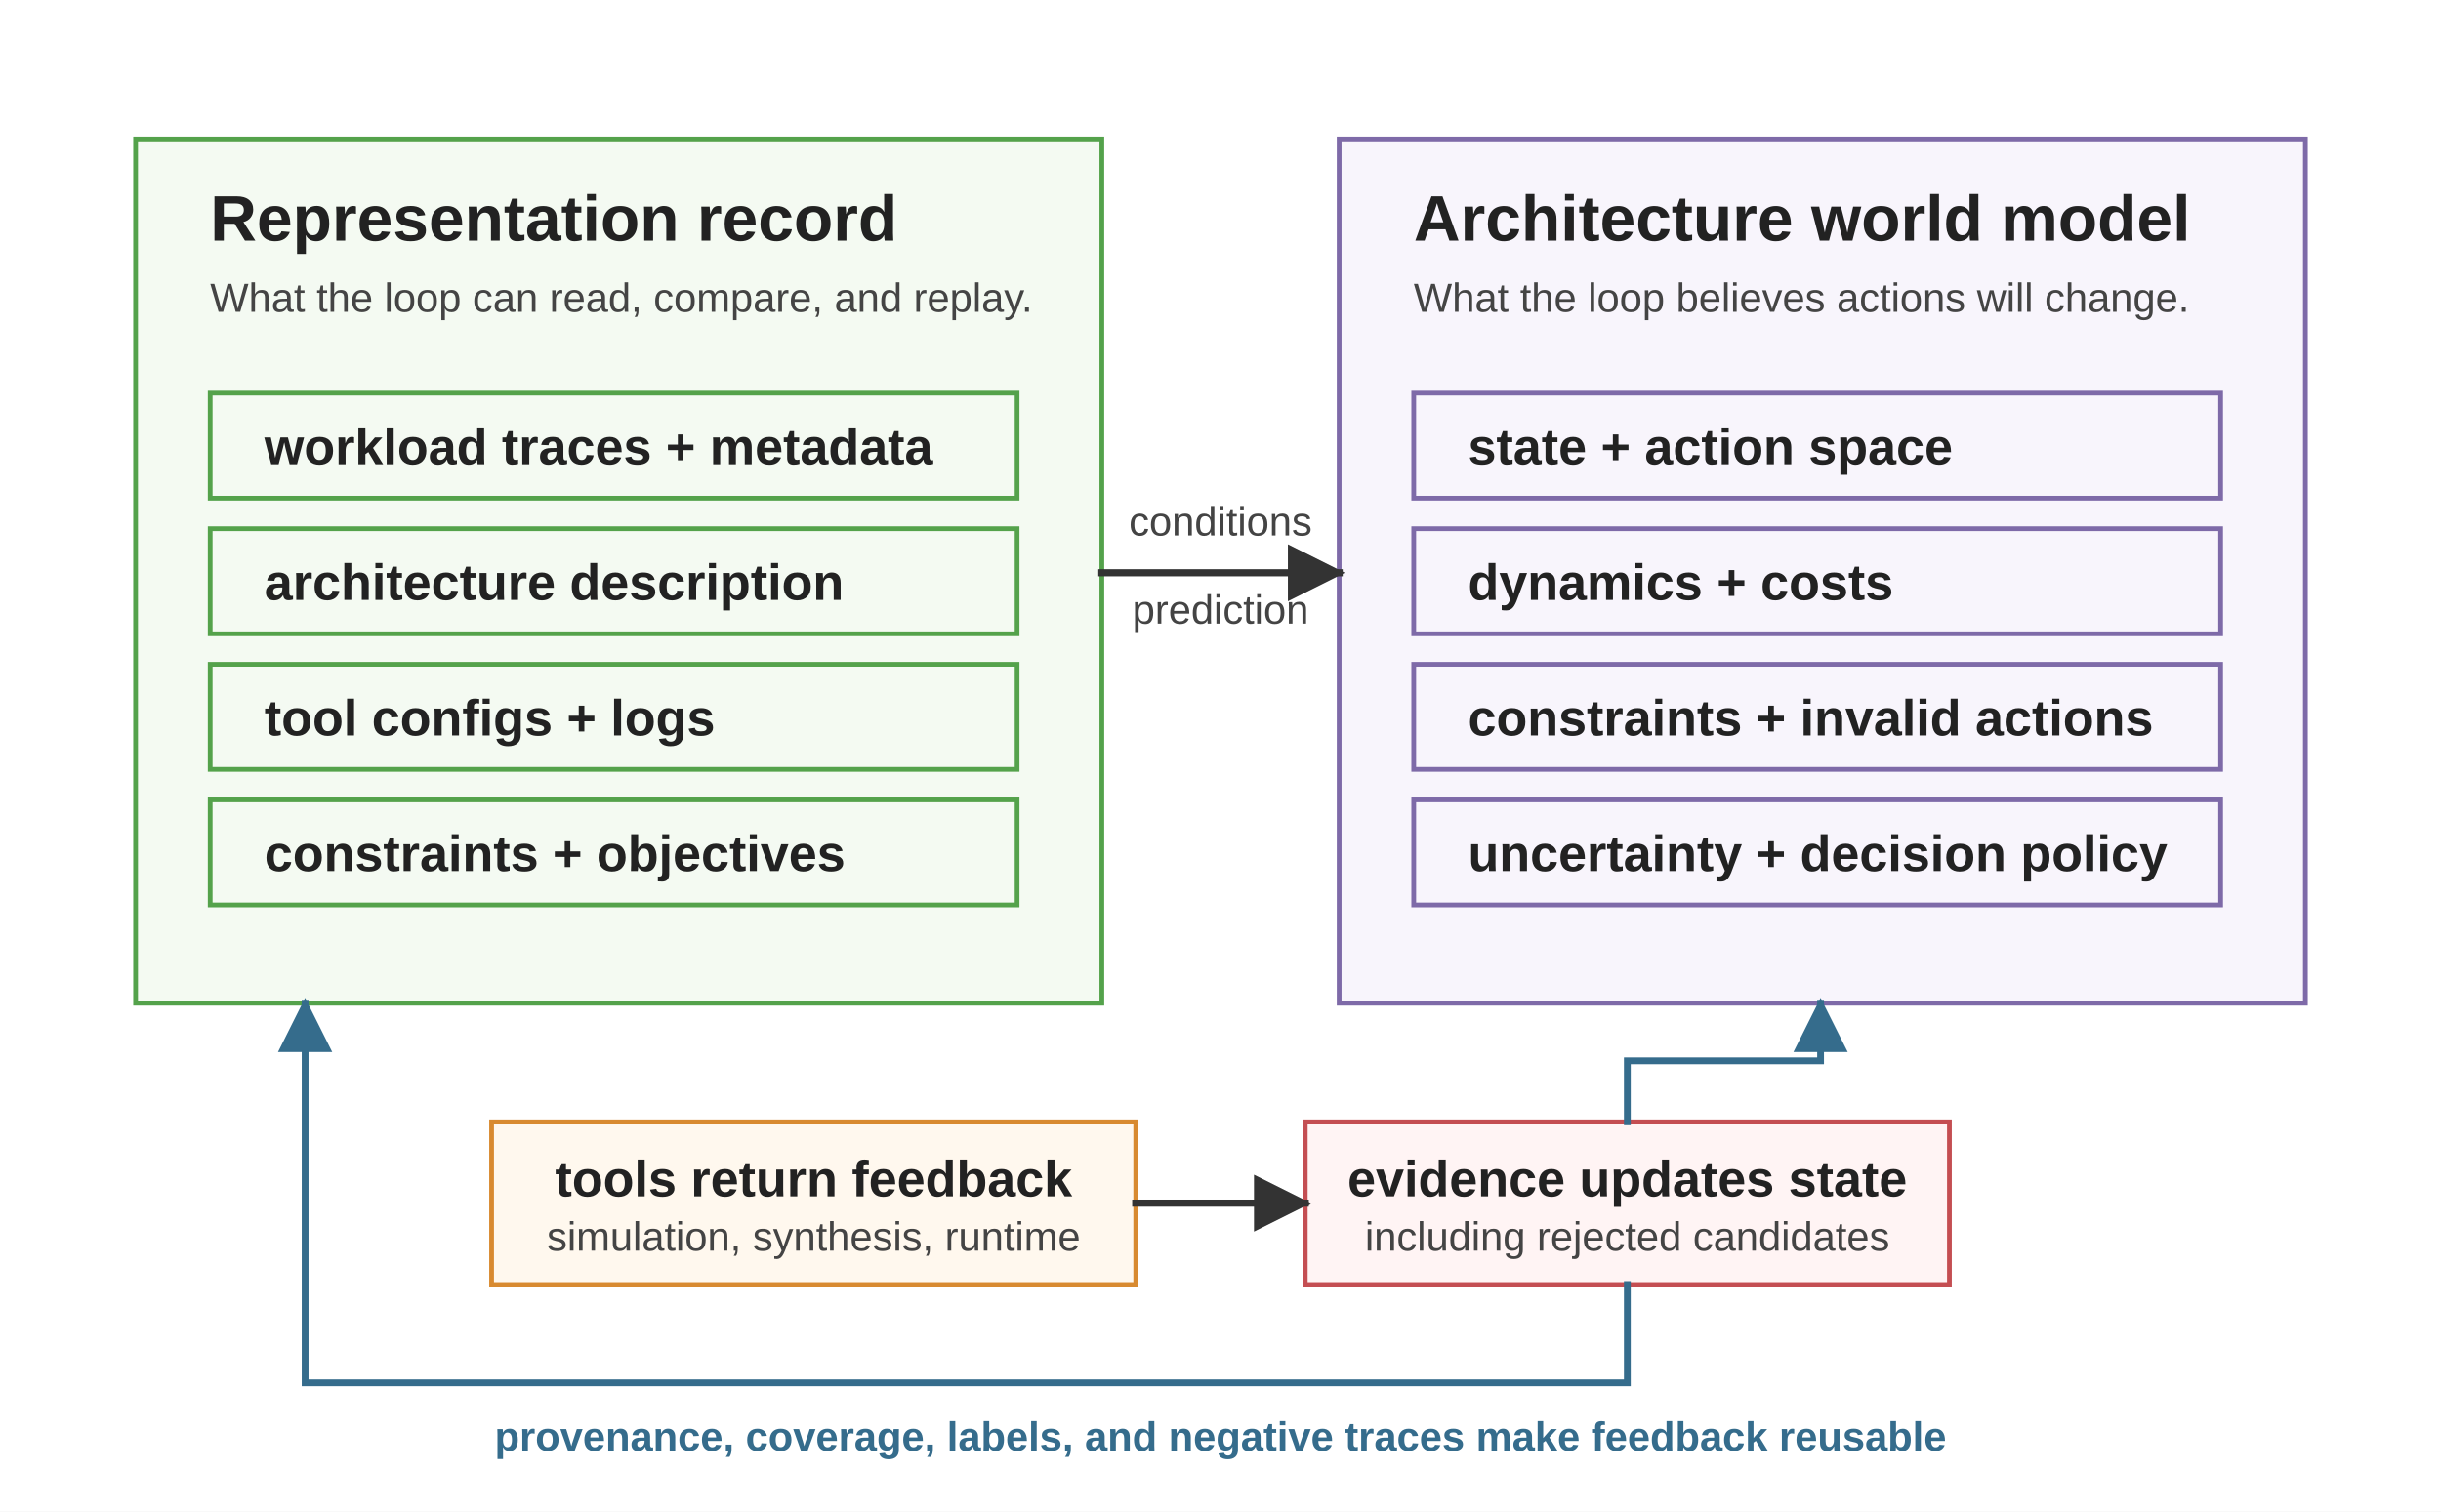
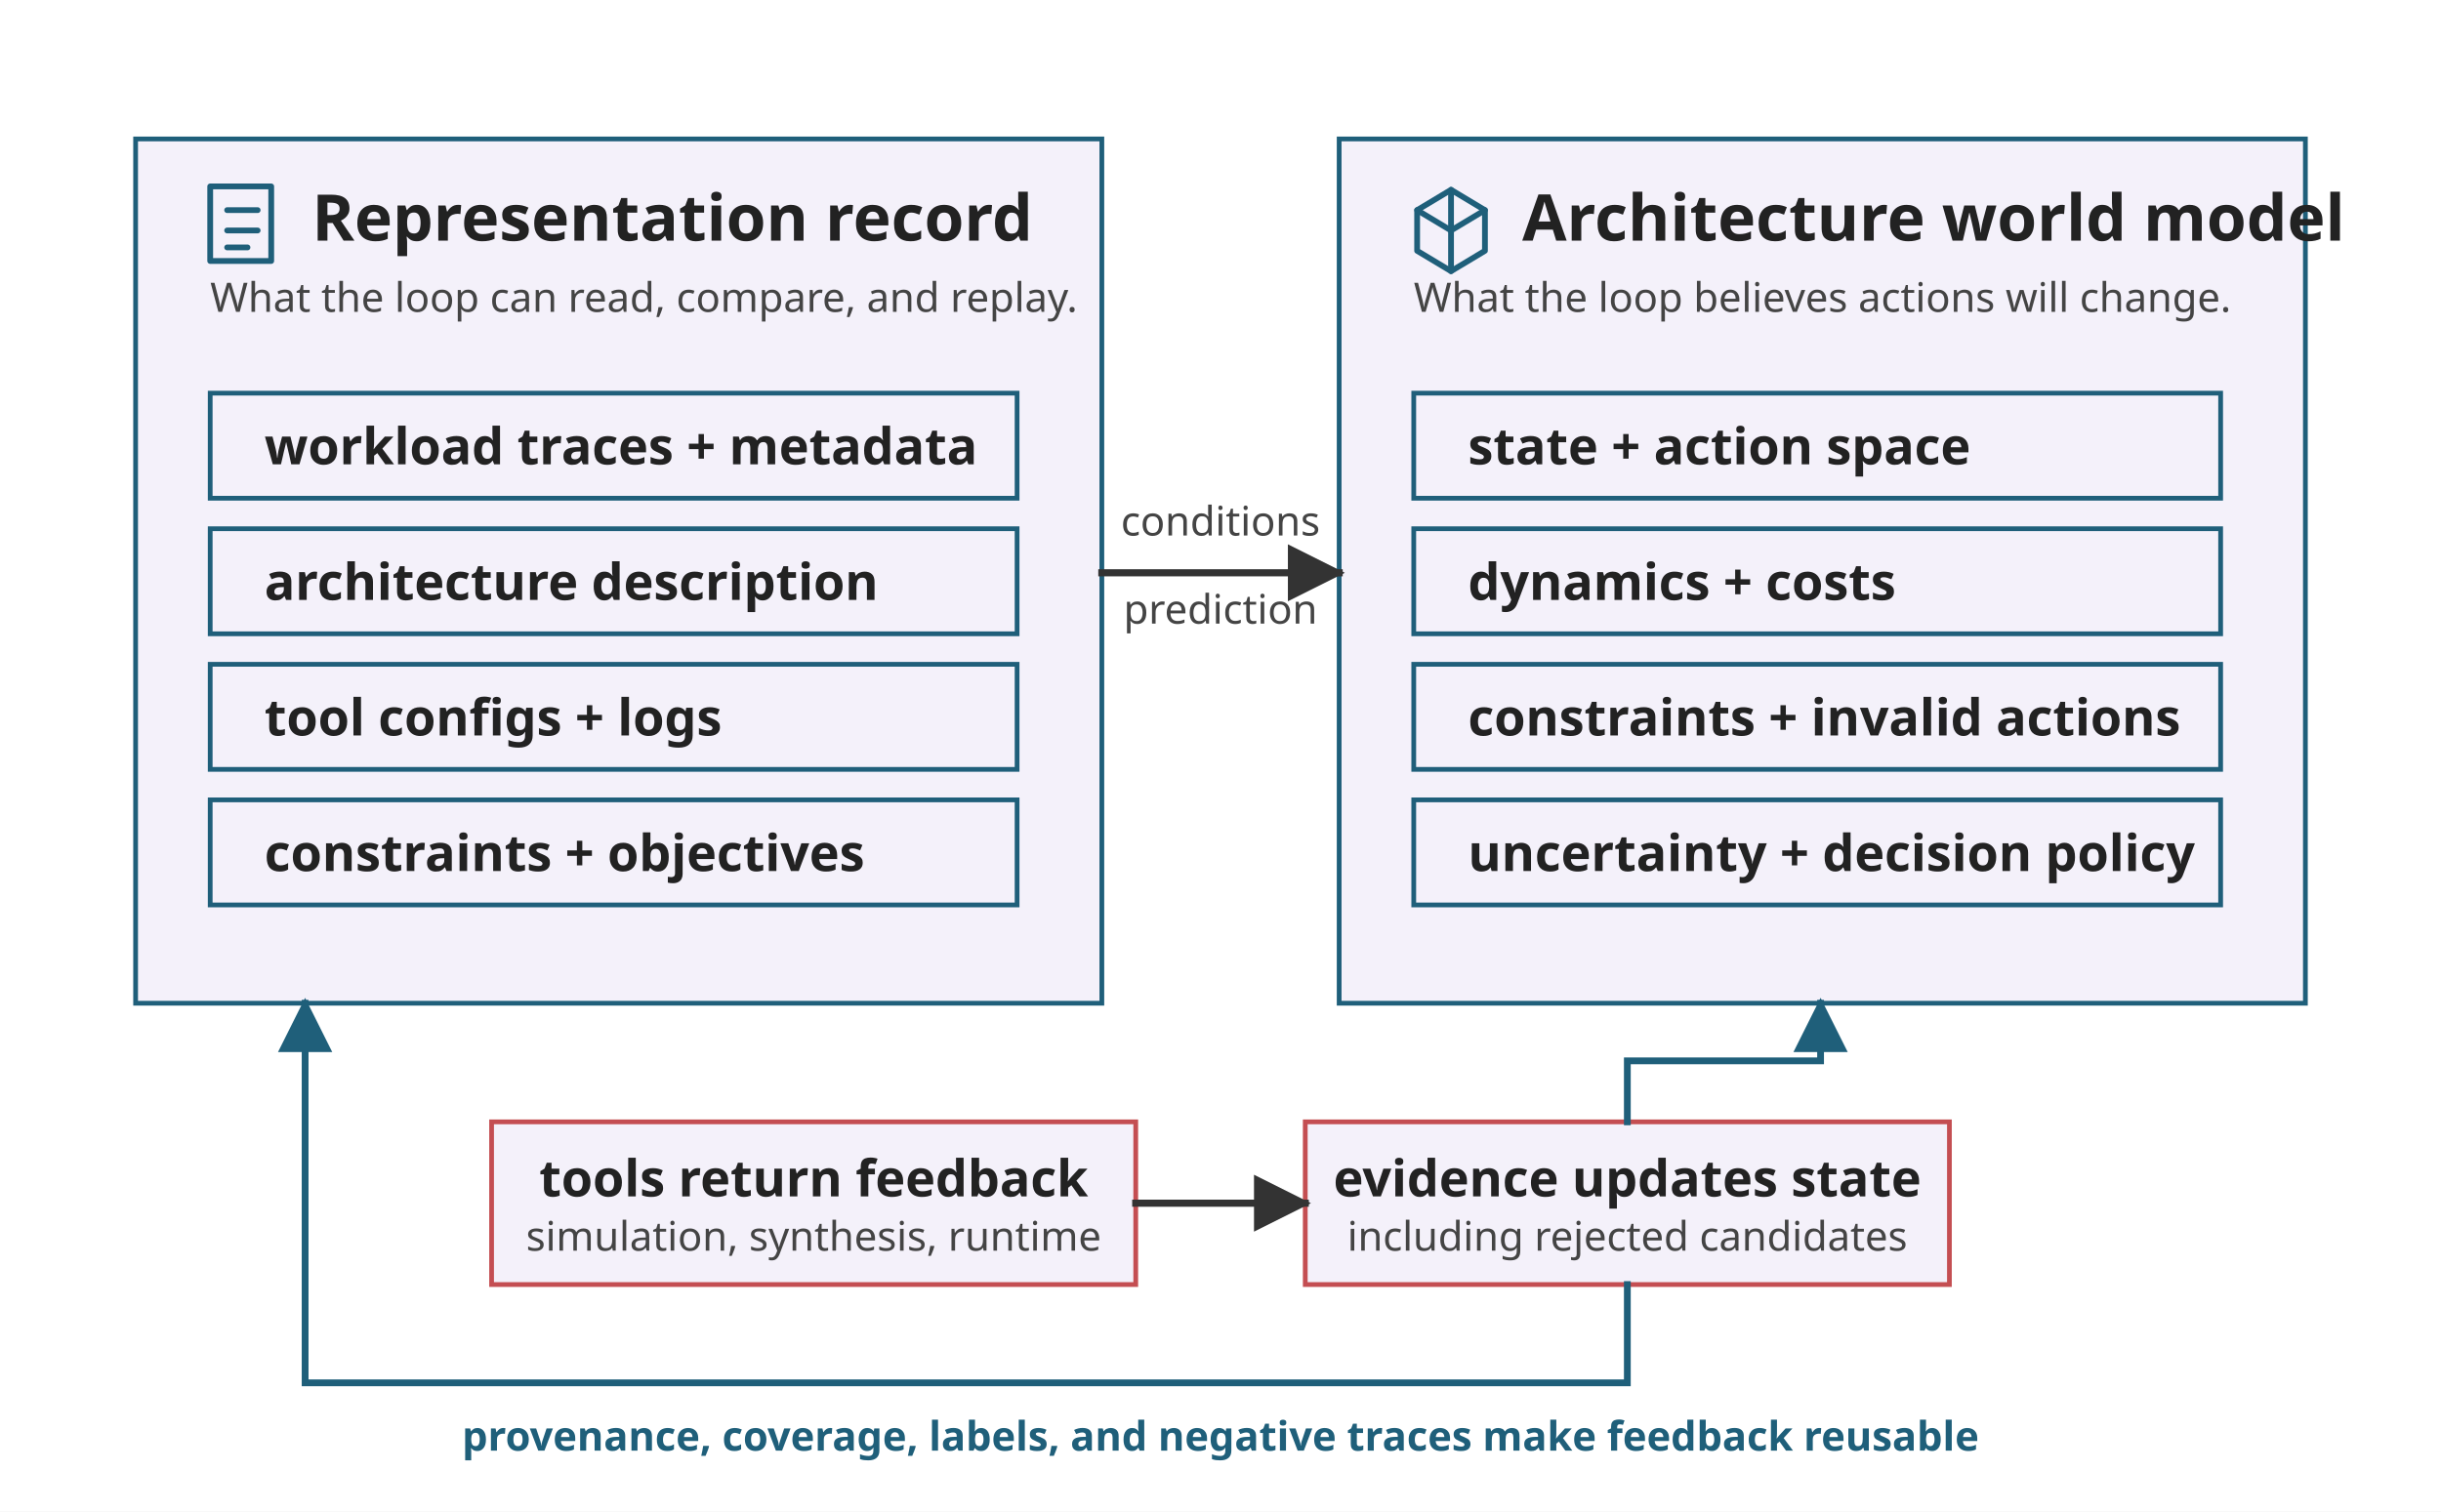
<svg xmlns="http://www.w3.org/2000/svg" viewBox="0 0 720 446" role="img">
  <defs>
    <marker id="arrow" viewBox="0 0 10 10" refX="9" refY="5" markerWidth="8" markerHeight="8" orient="auto-start-reverse">
      <path d="M 0 0 L 10 5 L 0 10 z" fill="#333333" />
    </marker>
    <marker id="arrow-blue" viewBox="0 0 10 10" refX="9" refY="5" markerWidth="8" markerHeight="8" orient="auto-start-reverse">
-       <path d="M 0 0 L 10 5 L 0 10 z" fill="#356C8C" />
+       <path d="M 0 0 L 10 5 L 0 10 z" fill="#1F5F7A" />
    </marker>
    <style>
-       .font { font-family: Arial, Helvetica, sans-serif; }
+       .font { font-family: sans-serif; }
      .panel-title { font-size: 19px; font-weight: 700; fill: #222222; }
      .label { font-size: 15px; font-weight: 700; fill: #222222; }
      .small { font-size: 12px; fill: #444444; }
-       .note { font-size: 12px; font-weight: 700; fill: #356C8C; }
-       .panel { fill: #ffffff; stroke: #333333; stroke-width: 1.5; }
-       .rep { fill: #F4FAF2; stroke: #54A24B; stroke-width: 1.4; }
-       .world { fill: #F8F5FC; stroke: #7E6AA8; stroke-width: 1.4; }
-       .tool { fill: #FFF8EE; stroke: #D88A30; stroke-width: 1.4; }
-       .evidence { fill: #FFF4F4; stroke: #C44E52; stroke-width: 1.4; }
+       .note { font-size: 12px; font-weight: 700; fill: #1F5F7A; }
+       .panel { fill: #FFFFFF; stroke: #333333; stroke-width: 1.5; }
+       .rep { fill: #F4F1FA; stroke: #1F5F7A; stroke-width: 1.4; }
+       .world { fill: #F4F1FA; stroke: #1F5F7A; stroke-width: 1.4; }
+       .tool { fill: #F4F1FA; stroke: #C44E52; stroke-width: 1.4; }
+       .evidence { fill: #F4F1FA; stroke: #C44E52; stroke-width: 1.4; }
      .arrow { stroke: #333333; stroke-width: 2.1; fill: none; stroke-linecap: square; stroke-linejoin: miter; }
-       .feedback { stroke: #356C8C; stroke-width: 2; fill: none; stroke-linecap: square; stroke-linejoin: miter; }
+       .feedback { stroke: #1F5F7A; stroke-width: 2; fill: none; stroke-linecap: square; stroke-linejoin: miter; }
+       .glyph { fill: none; stroke: currentColor; stroke-width: 1.7; stroke-linecap: round; stroke-linejoin: round; }
+       .glyph-rep { color: #1F5F7A; }
+       .glyph-world { color: #1F5F7A; }
+       .glyph-tool { color: #C44E52; }
+       .glyph-evidence { color: #C44E52; }
    </style>
  </defs>
-   <rect width="720" height="446" fill="#ffffff" />
+   <rect width="720" height="446" fill="#FFFFFF" />
  <g class="font" transform="translate(0,-54)">
    <rect class="panel rep" x="40" y="95" width="285" height="255" />
-     <text class="panel-title" x="62" y="125">Representation record</text>
+     <g class="glyph glyph-rep" transform="translate(62 109)">
+       <rect x="0" y="0" width="18" height="22" />
+       <path d="M 5 7 L 14 7" />
+       <path d="M 5 13 L 14 13" />
+       <path d="M 5 18 L 11 18" />
+     </g>
+     <text class="panel-title" x="92" y="125">Representation record</text>
    <text class="small" x="62" y="146">What the loop can read, compare, and replay.</text>
    <rect class="rep" x="62" y="170" width="238" height="31" />
    <text class="label" x="78" y="191">workload traces + metadata</text>
    <rect class="rep" x="62" y="210" width="238" height="31" />
    <text class="label" x="78" y="231">architecture description</text>
    <rect class="rep" x="62" y="250" width="238" height="31" />
    <text class="label" x="78" y="271">tool configs + logs</text>
    <rect class="rep" x="62" y="290" width="238" height="31" />
    <text class="label" x="78" y="311">constraints + objectives</text>
    <rect class="panel world" x="395" y="95" width="285" height="255" />
-     <text class="panel-title" x="417" y="125">Architecture world model</text>
+     <g class="glyph glyph-world" transform="translate(417 109)">
+       <path d="M 11 1 L 21 7 L 21 19 L 11 25 L 1 19 L 1 7 Z" />
+       <path d="M 11 1 L 11 13 L 21 7" />
+       <path d="M 11 13 L 1 7" />
+       <path d="M 11 13 L 11 25" />
+     </g>
+     <text class="panel-title" x="449" y="125">Architecture world model</text>
    <text class="small" x="417" y="146">What the loop believes actions will change.</text>
    <rect class="world" x="417" y="170" width="238" height="31" />
    <text class="label" x="433" y="191">state + action space</text>
    <rect class="world" x="417" y="210" width="238" height="31" />
    <text class="label" x="433" y="231">dynamics + costs</text>
    <rect class="world" x="417" y="250" width="238" height="31" />
    <text class="label" x="433" y="271">constraints + invalid actions</text>
    <rect class="world" x="417" y="290" width="238" height="31" />
    <text class="label" x="433" y="311">uncertainty + decision policy</text>
    <line class="arrow" x1="325" y1="223" x2="395" y2="223" marker-end="url(#arrow)" />
    <text class="small" x="360" y="212" text-anchor="middle">conditions</text>
    <text class="small" x="360" y="238" text-anchor="middle">prediction</text>
    <rect class="tool" x="145" y="385" width="190" height="48" />
    <text class="label" x="240" y="407" text-anchor="middle">tools return feedback</text>
    <text class="small" x="240" y="423" text-anchor="middle">simulation, synthesis, runtime</text>
    <rect class="evidence" x="385" y="385" width="190" height="48" />
    <text class="label" x="480" y="407" text-anchor="middle">evidence updates state</text>
    <text class="small" x="480" y="423" text-anchor="middle">including rejected candidates</text>
    <line class="arrow" x1="335" y1="409" x2="385" y2="409" marker-end="url(#arrow)" />
    <path class="feedback" d="M 480 385 L 480 367 L 537 367 L 537 350" marker-end="url(#arrow-blue)" />
    <path class="feedback" d="M 480 433 L 480 462 L 90 462 L 90 350" marker-end="url(#arrow-blue)" />
    <text class="note" x="360" y="482" text-anchor="middle">provenance, coverage, labels, and negative traces make feedback reusable</text>
  </g>
</svg>
